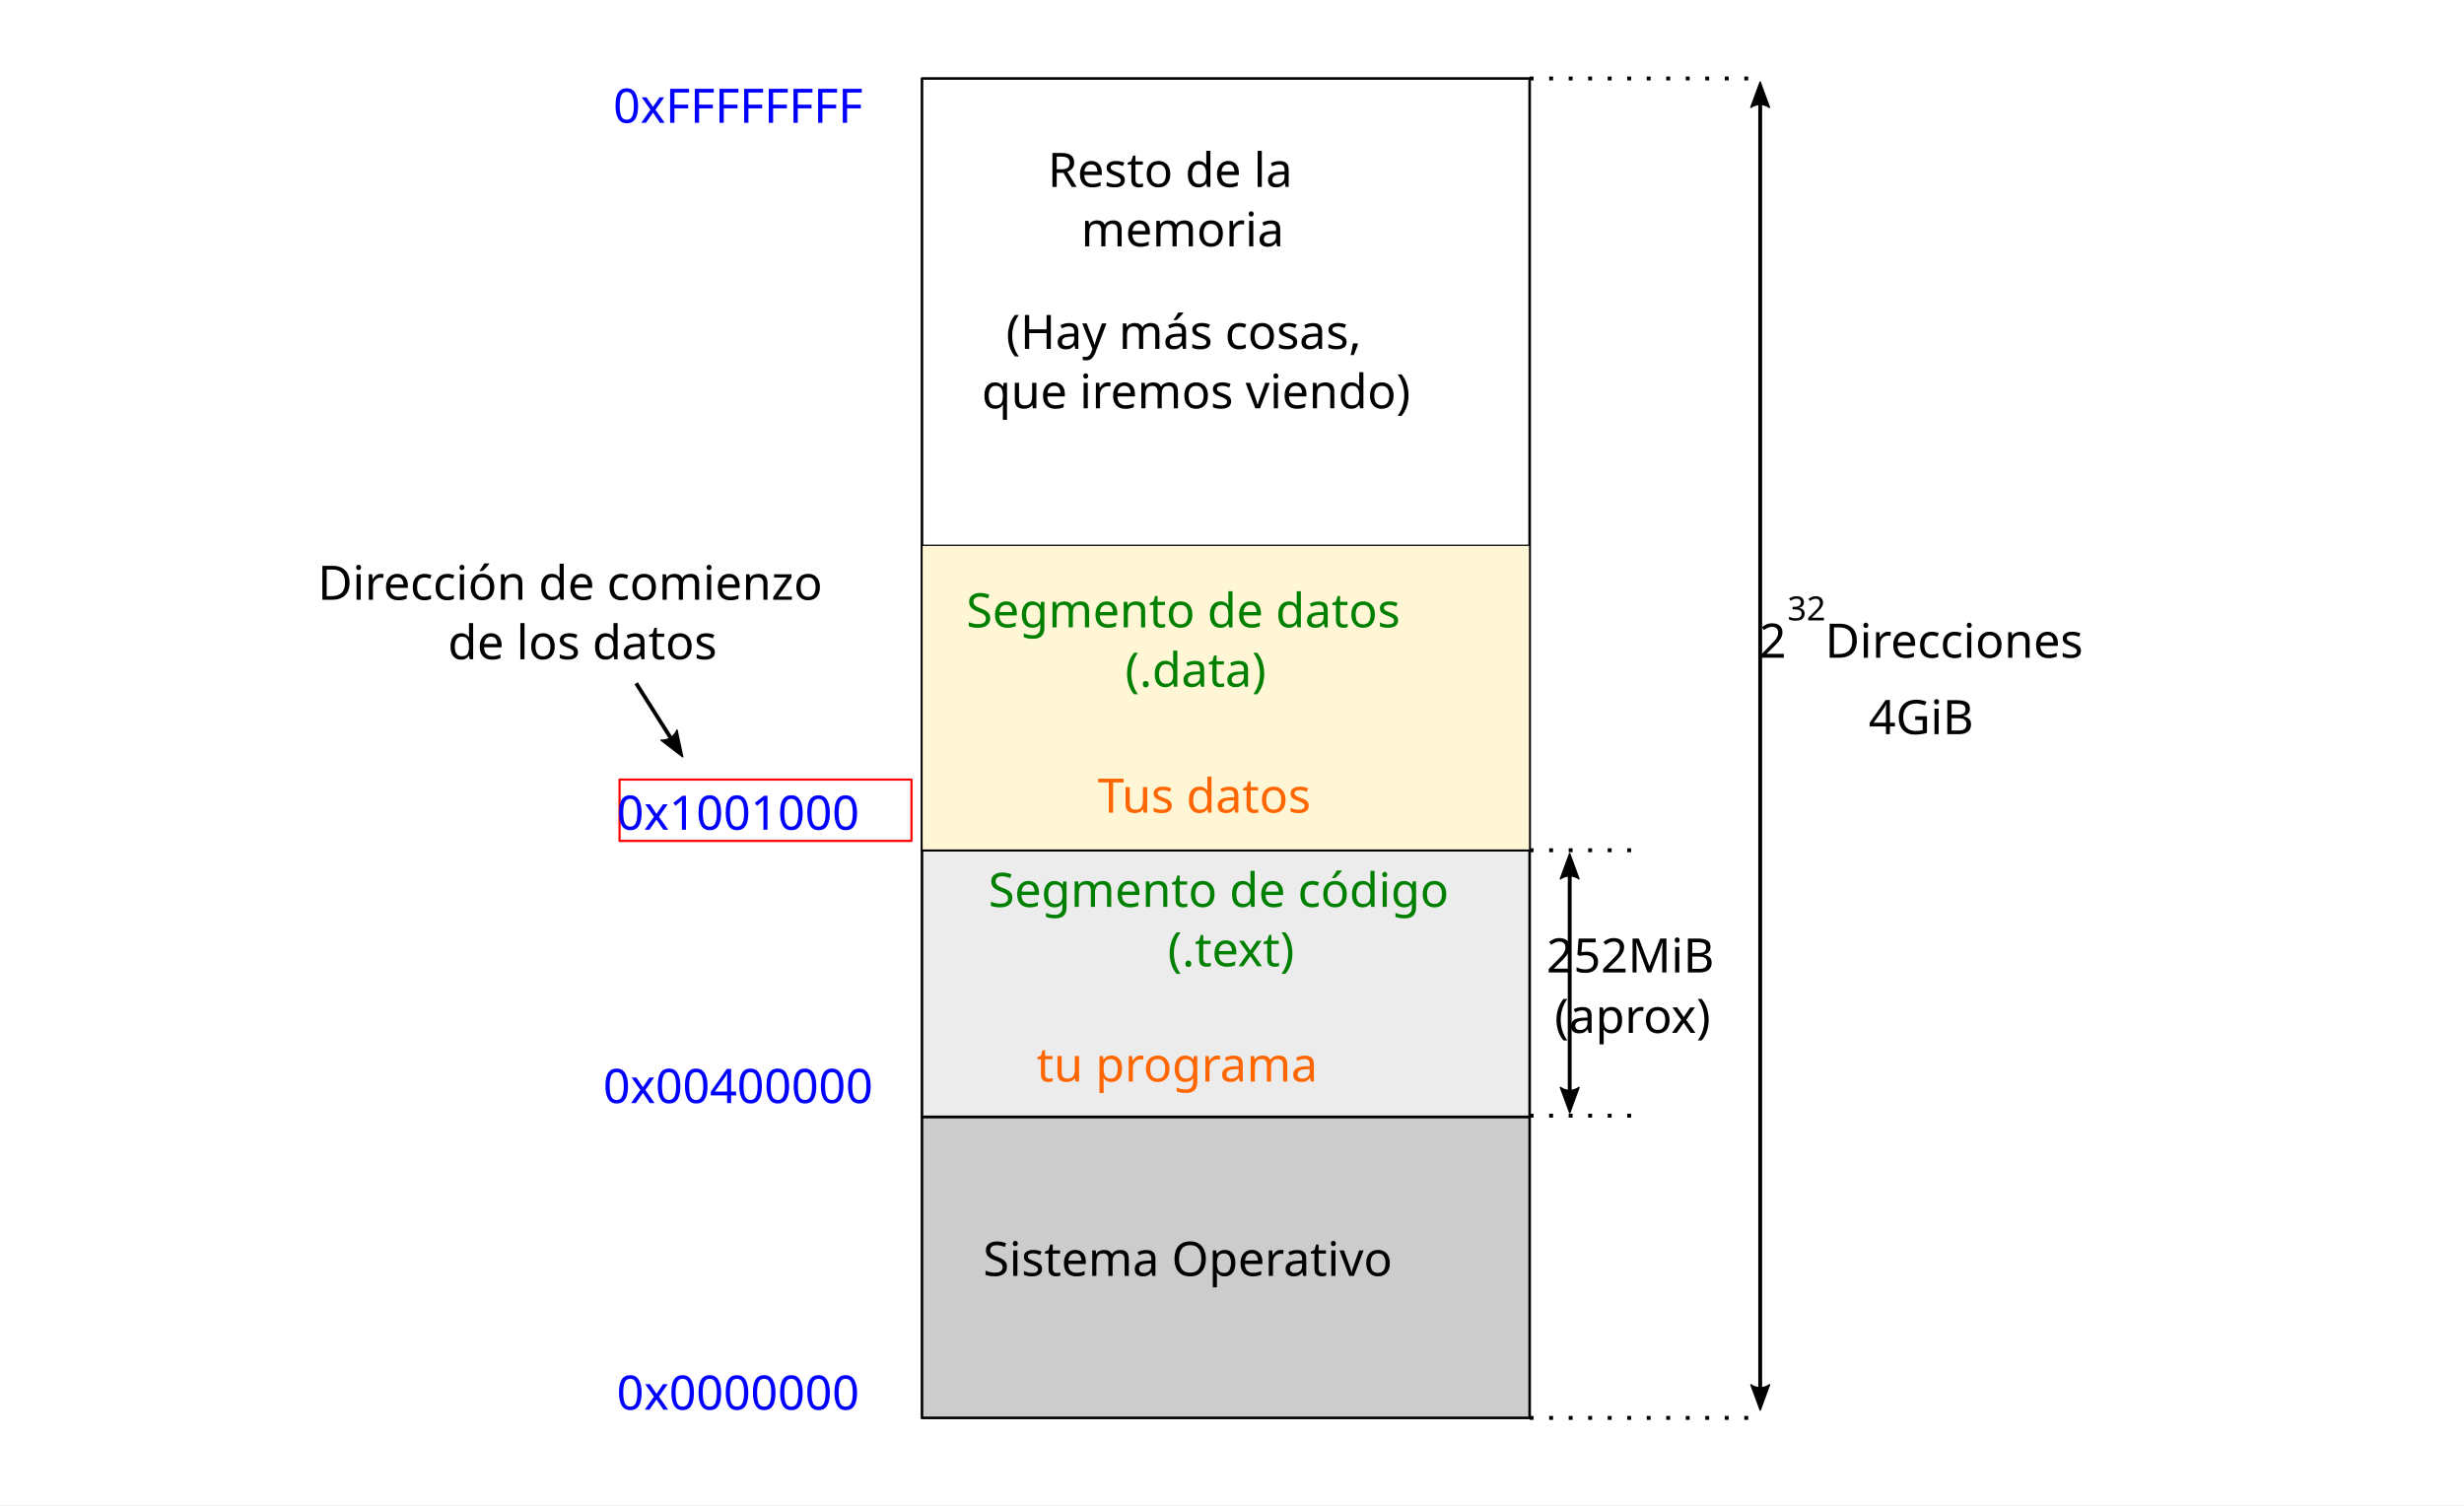
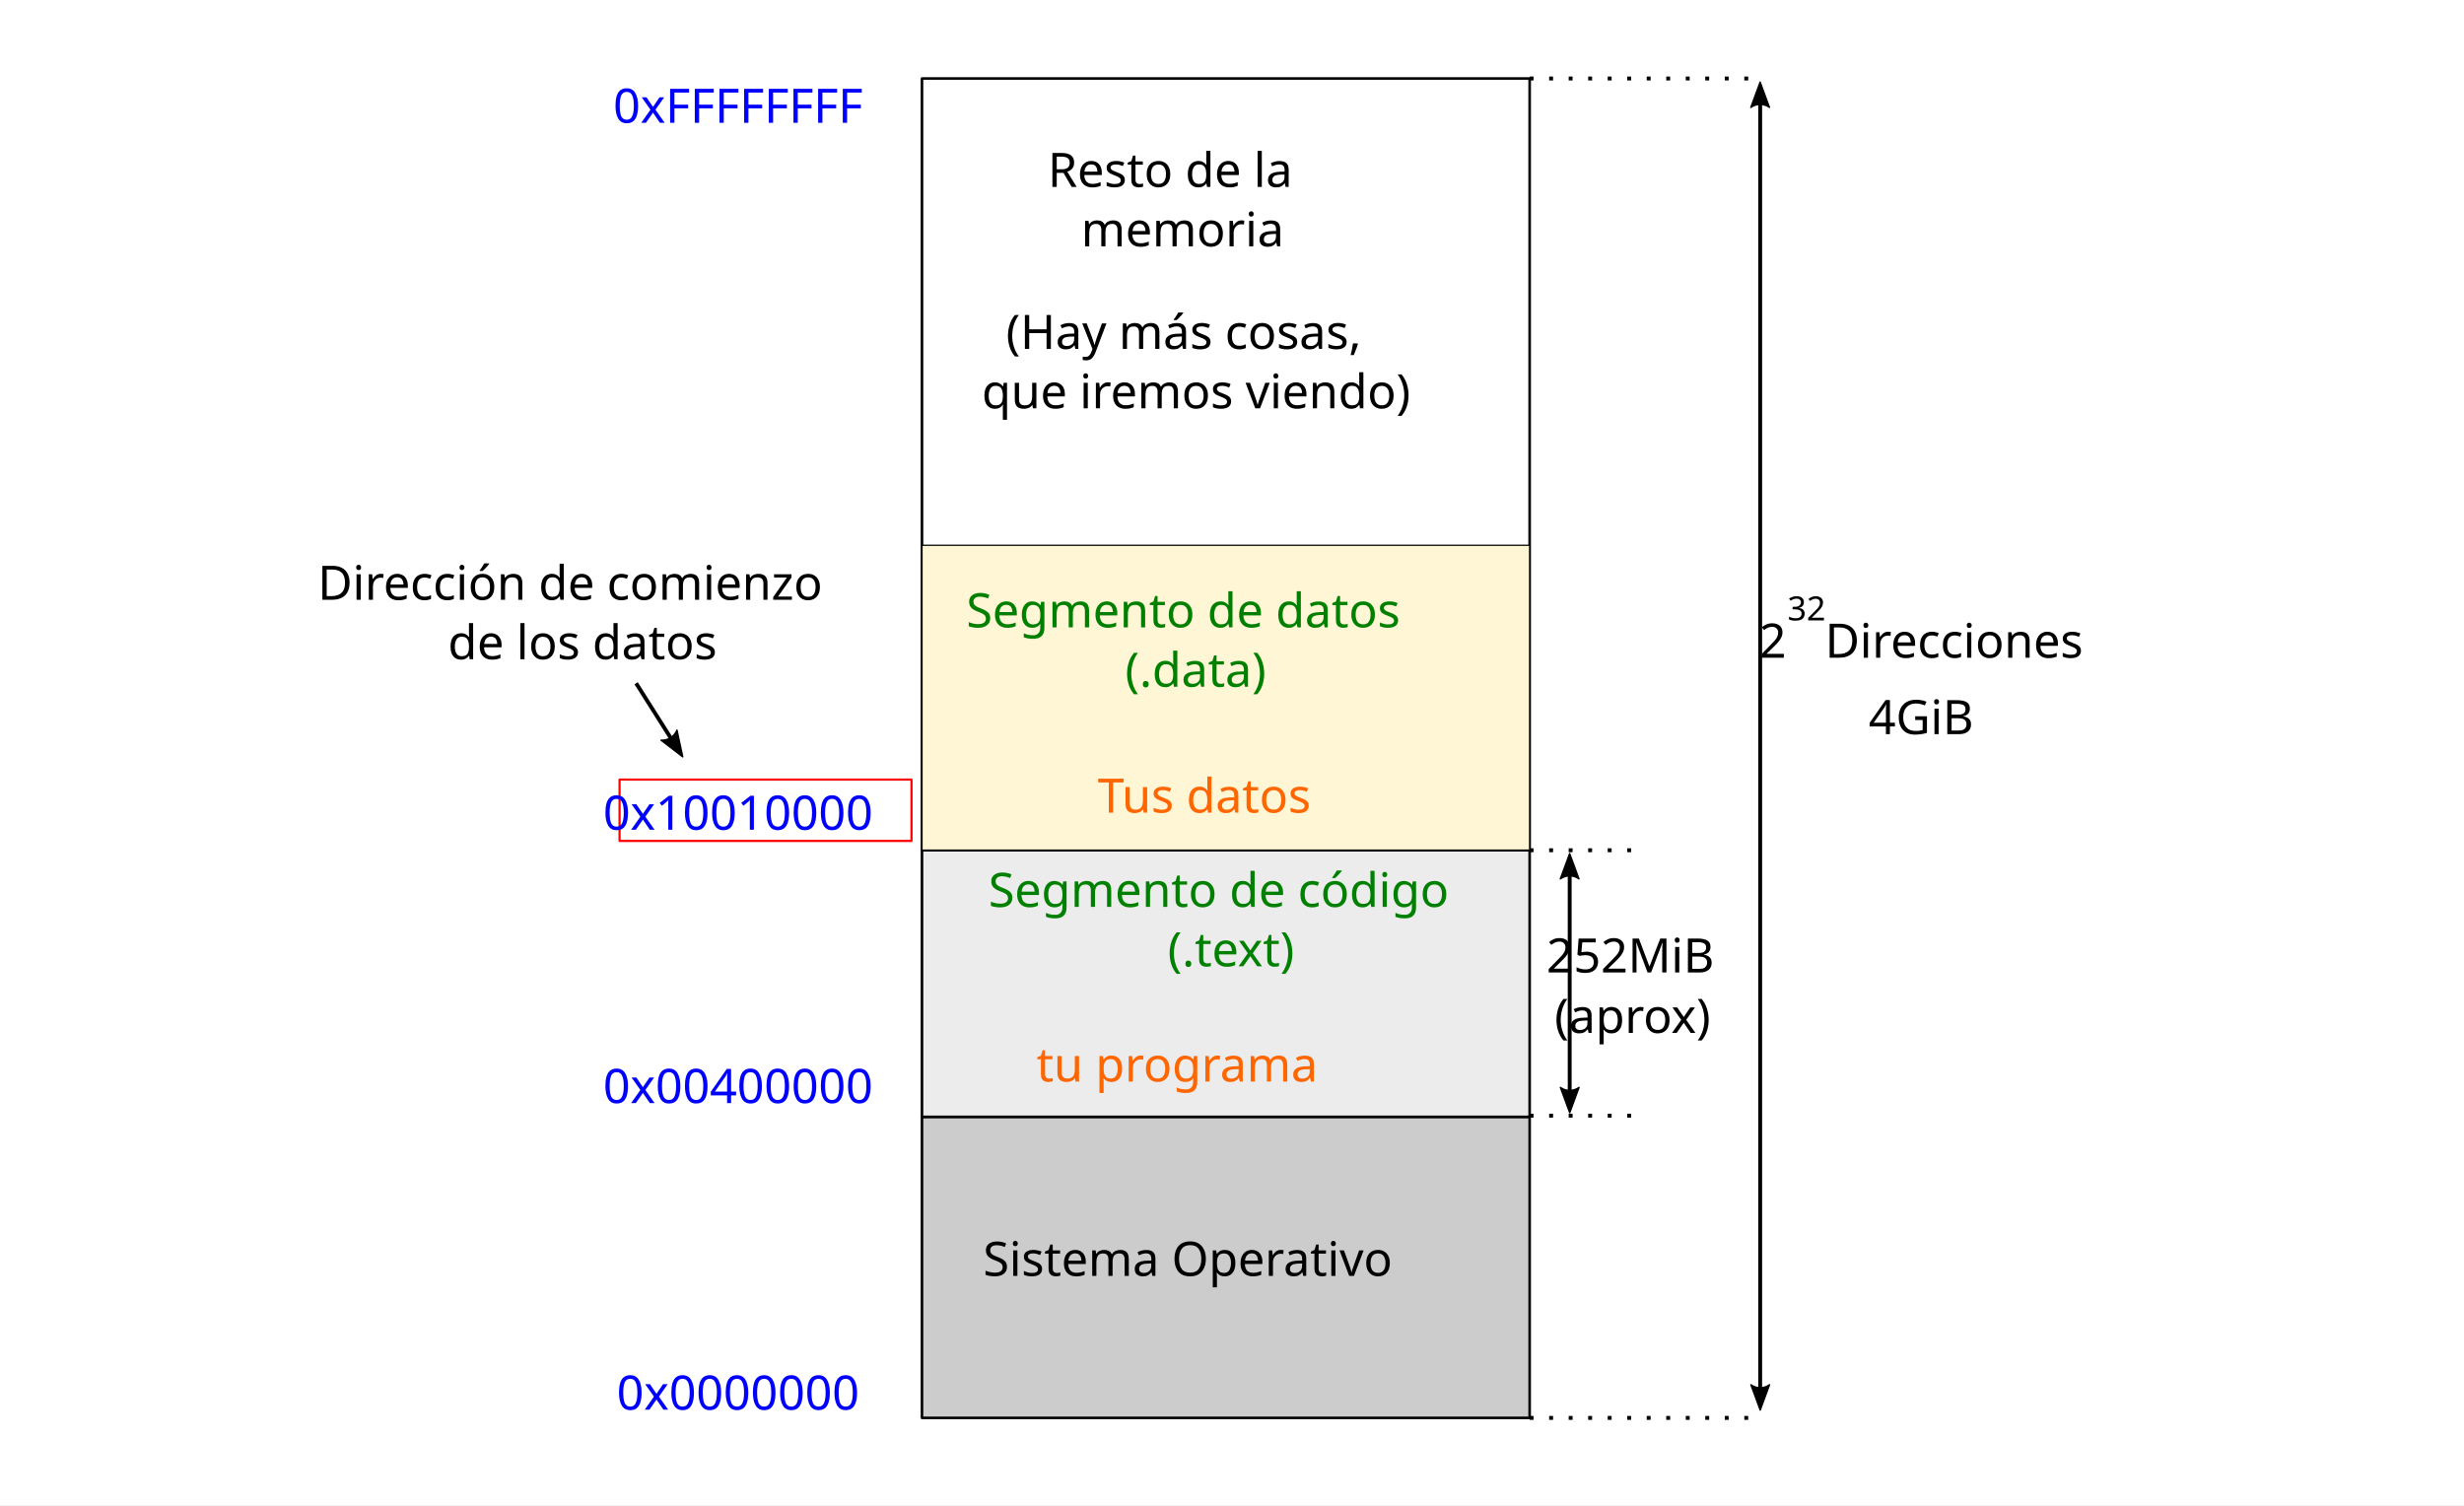
<svg xmlns="http://www.w3.org/2000/svg" width="501.17mm" height="306.161mm" viewBox="0 0 501.17 306.161" version="1.1" id="svg8">
  <defs id="defs2">
    <marker orient="auto" refY="0" refX="0" id="marker1638" style="overflow:visible">
      <path id="path1636" style="fill:#000000;fill-opacity:1;fill-rule:evenodd;stroke:#000000;stroke-width:0.625;stroke-linejoin:round;stroke-opacity:1" d="M 8.719,4.034 -2.207,0.016 8.719,-4.002 c -1.745,2.372 -1.735,5.617 -6e-7,8.035 z" transform="scale(-0.6)" />
    </marker>
    <marker orient="auto" refY="0" refX="0" id="Arrow2Mstart" style="overflow:visible">
      <path id="path885" style="fill:#000000;fill-opacity:1;fill-rule:evenodd;stroke:#000000;stroke-width:0.625;stroke-linejoin:round;stroke-opacity:1" d="M 8.719,4.034 -2.207,0.016 8.719,-4.002 c -1.745,2.372 -1.735,5.617 -6e-7,8.035 z" transform="scale(0.6)" />
    </marker>
    <marker orient="auto" refY="0" refX="0" id="marker1124" style="overflow:visible">
      <path id="path888" style="fill:#000000;fill-opacity:1;fill-rule:evenodd;stroke:#000000;stroke-width:0.625;stroke-linejoin:round;stroke-opacity:1" d="M 8.719,4.034 -2.207,0.016 8.719,-4.002 c -1.745,2.372 -1.735,5.617 -6e-7,8.035 z" transform="scale(-0.6)" />
    </marker>
    <marker orient="auto" refY="0" refX="0" id="Arrow2Mend" style="overflow:visible">
      <path id="path1036" style="fill:#000000;fill-opacity:1;fill-rule:evenodd;stroke:#000000;stroke-width:0.625;stroke-linejoin:round;stroke-opacity:1" d="M 8.719,4.034 -2.207,0.016 8.719,-4.002 c -1.745,2.372 -1.735,5.617 -6e-7,8.035 z" transform="scale(-0.6)" />
    </marker>
    <marker orient="auto" refY="0" refX="0" id="marker1638-2" style="overflow:visible">
      <path id="path1636-9" style="fill:#000000;fill-opacity:1;fill-rule:evenodd;stroke:#000000;stroke-width:0.625;stroke-linejoin:round;stroke-opacity:1" d="M 8.719,4.034 -2.207,0.016 8.719,-4.002 c -1.745,2.372 -1.735,5.617 -6e-7,8.035 z" transform="scale(-0.6)" />
    </marker>
    <marker orient="auto" refY="0" refX="0" id="marker1638-6" style="overflow:visible">
      <path id="path1636-2" style="fill:#000000;fill-opacity:1;fill-rule:evenodd;stroke:#000000;stroke-width:0.625;stroke-linejoin:round;stroke-opacity:1" d="M 8.719,4.034 -2.207,0.016 8.719,-4.002 c -1.745,2.372 -1.735,5.617 -6e-7,8.035 z" transform="scale(-0.6)" />
    </marker>
    <marker orient="auto" refY="0" refX="0" id="Arrow2Mstart-7" style="overflow:visible">
      <path id="path885-5" style="fill:#000000;fill-opacity:1;fill-rule:evenodd;stroke:#000000;stroke-width:0.625;stroke-linejoin:round;stroke-opacity:1" d="M 8.719,4.034 -2.207,0.016 8.719,-4.002 c -1.745,2.372 -1.735,5.617 -6e-7,8.035 z" transform="scale(0.6)" />
    </marker>
    <marker orient="auto" refY="0" refX="0" id="marker1124-3" style="overflow:visible">
      <path id="path888-5" style="fill:#000000;fill-opacity:1;fill-rule:evenodd;stroke:#000000;stroke-width:0.625;stroke-linejoin:round;stroke-opacity:1" d="M 8.719,4.034 -2.207,0.016 8.719,-4.002 c -1.745,2.372 -1.735,5.617 -6e-7,8.035 z" transform="scale(-0.6)" />
    </marker>
  </defs>
  <g id="layer2" transform="translate(122.1381,5.380951)">
    <rect style="opacity:1;fill:#ffffff;fill-opacity:1;stroke:none;stroke-width:0.818;stroke-linecap:round;stroke-linejoin:round;stroke-miterlimit:4;stroke-dasharray:none;stroke-dashoffset:0;stroke-opacity:1" id="rect2168" width="501.17" height="306.161" x="-122.138" y="-5.381" />
  </g>
  <g id="layer1" transform="translate(122.1381,5.380951)">
    <rect style="opacity:1;fill:#cccccc;fill-opacity:1;stroke:#000000;stroke-width:0.529;stroke-linecap:round;stroke-linejoin:round;stroke-miterlimit:4;stroke-dasharray:none;stroke-dashoffset:0;stroke-opacity:1" id="rect819" width="123.598" height="61.232" x="65.39" y="221.783" />
    <text xml:space="preserve" style="font-style:normal;font-variant:normal;font-weight:normal;font-stretch:normal;font-size:9.666px;line-height:1.25;font-family:ubuntu;-inkscape-font-specification:ubuntu;text-align:center;letter-spacing:0px;word-spacing:0px;text-anchor:middle;fill:#000000;fill-opacity:1;stroke:none;stroke-width:0.265" x="125.726" y="254.129" id="text817">
      <tspan id="tspan815" x="125.726" y="254.129" style="font-style:normal;font-variant:normal;font-weight:500;font-stretch:normal;font-family:ubuntu;-inkscape-font-specification:'ubuntu Medium';stroke-width:0.265">Sistema Operativo</tspan>
    </text>
    <text xml:space="preserve" style="font-style:normal;font-variant:normal;font-weight:normal;font-stretch:normal;font-size:9.666px;line-height:1.25;font-family:ubuntu;-inkscape-font-specification:ubuntu;text-align:center;letter-spacing:0px;word-spacing:0px;text-anchor:middle;fill:#0000ff;fill-opacity:1;stroke:none;stroke-width:0.265" x="34.255" y="281.344" id="text817-3">
      <tspan id="tspan815-6" x="34.255" y="281.344" style="font-style:normal;font-variant:normal;font-weight:500;font-stretch:normal;font-family:ubuntu;-inkscape-font-specification:'ubuntu Medium';fill:#0000ff;stroke-width:0.265">0x0000000</tspan>
    </text>
    <text xml:space="preserve" style="font-style:normal;font-variant:normal;font-weight:normal;font-stretch:normal;font-size:9.666px;line-height:1.25;font-family:ubuntu;-inkscape-font-specification:ubuntu;text-align:center;letter-spacing:0px;word-spacing:0px;text-anchor:middle;fill:#0000ff;fill-opacity:1;stroke:none;stroke-width:0.265" x="34.255" y="218.978" id="text817-3-7">
      <tspan id="tspan815-6-5" x="34.255" y="218.978" style="font-style:normal;font-variant:normal;font-weight:500;font-stretch:normal;font-family:ubuntu;-inkscape-font-specification:'ubuntu Medium';fill:#0000ff;stroke-width:0.265">0x00400000</tspan>
    </text>
    <rect style="opacity:1;fill:#ececec;fill-opacity:1;stroke:#000000;stroke-width:0.529;stroke-linecap:round;stroke-linejoin:round;stroke-miterlimit:4;stroke-dasharray:none;stroke-dashoffset:0;stroke-opacity:1" id="rect819-3" width="123.598" height="54.252" x="65.39" y="167.531" />
    <text xml:space="preserve" style="font-style:normal;font-variant:normal;font-weight:normal;font-stretch:normal;font-size:9.666px;line-height:1.25;font-family:ubuntu;-inkscape-font-specification:ubuntu;text-align:center;letter-spacing:0px;word-spacing:0px;text-anchor:middle;fill:#ff6600;fill-opacity:1;stroke:none;stroke-width:0.265" x="123.568" y="214.598" id="text817-5-9">
      <tspan x="123.568" y="214.598" style="font-style:normal;font-variant:normal;font-weight:normal;font-stretch:normal;font-family:ubuntu;-inkscape-font-specification:ubuntu;fill:#ff6600;stroke-width:0.265" id="tspan909-2">tu programa</tspan>
    </text>
    <rect style="opacity:1;fill:#ffffff;fill-opacity:1;stroke:#000000;stroke-width:0.529;stroke-linecap:round;stroke-linejoin:round;stroke-miterlimit:4;stroke-dasharray:none;stroke-dashoffset:0;stroke-opacity:1" id="rect819-3-0" width="123.598" height="156.946" x="65.39" y="10.585" />
    <text xml:space="preserve" style="font-style:normal;font-variant:normal;font-weight:500;font-stretch:normal;font-size:9.666px;line-height:1.25;font-family:ubuntu;-inkscape-font-specification:'ubuntu Medium';text-align:center;letter-spacing:0px;word-spacing:0px;text-anchor:middle;fill:#000000;fill-opacity:1;stroke:none;stroke-width:0.265" x="124.663" y="32.641" id="text817-5-93">
      <tspan id="tspan815-62-6" x="124.663" y="32.641" style="font-style:normal;font-variant:normal;font-weight:500;font-stretch:normal;font-family:ubuntu;-inkscape-font-specification:'ubuntu Medium';fill:#000000;stroke-width:0.265">Resto de la</tspan>
      <tspan x="124.663" y="44.724" style="font-style:normal;font-variant:normal;font-weight:500;font-stretch:normal;font-family:ubuntu;-inkscape-font-specification:'ubuntu Medium';fill:#000000;stroke-width:0.265" id="tspan909-0">memoria</tspan>
    </text>
    <text xml:space="preserve" style="font-style:normal;font-variant:normal;font-weight:normal;font-stretch:normal;font-size:9.666px;line-height:1.25;font-family:ubuntu;-inkscape-font-specification:ubuntu;text-align:center;letter-spacing:0px;word-spacing:0px;text-anchor:middle;fill:#0000ff;fill-opacity:1;stroke:none;stroke-width:0.265" x="34.255" y="19.595" id="text817-3-7-6">
      <tspan id="tspan815-6-5-2" x="34.255" y="19.595" style="font-style:normal;font-variant:normal;font-weight:500;font-stretch:normal;font-family:ubuntu;-inkscape-font-specification:'ubuntu Medium';fill:#0000ff;stroke-width:0.265">0xFFFFFFFF</tspan>
    </text>
    <path style="fill:none;stroke:#000000;stroke-width:0.785;stroke-linecap:butt;stroke-linejoin:miter;stroke-miterlimit:4;stroke-dasharray:none;stroke-opacity:1;marker-start:url(#Arrow2Mstart);marker-end:url(#marker1124)" d="M 235.877,12.357 V 280.381" id="path859" />
    <path style="fill:none;stroke:#000000;stroke-width:0.794;stroke-linecap:butt;stroke-linejoin:miter;stroke-miterlimit:4;stroke-dasharray:0.794, 3.175;stroke-dashoffset:0;stroke-opacity:1" d="m 188.988,10.585 h 44.874" id="path1212" />
    <path style="fill:none;stroke:#000000;stroke-width:0.794;stroke-linecap:butt;stroke-linejoin:miter;stroke-miterlimit:4;stroke-dasharray:0.794, 3.175;stroke-dashoffset:0;stroke-opacity:1" d="m 188.988,283.015 h 44.874" id="path1212-3" />
    <text xml:space="preserve" style="font-style:normal;font-variant:normal;font-weight:normal;font-stretch:normal;font-size:9.666px;line-height:1.25;font-family:ubuntu;-inkscape-font-specification:ubuntu;text-align:center;letter-spacing:0px;word-spacing:0px;text-anchor:middle;fill:#000000;fill-opacity:1;stroke:none;stroke-width:0.265" x="274.892" y="143.944" id="text817-5-93-6">
      <tspan x="274.892" y="143.944" style="font-style:normal;font-variant:normal;font-weight:normal;font-stretch:normal;font-family:ubuntu;-inkscape-font-specification:ubuntu;fill:#000000;stroke-width:0.265" id="tspan909-0-5">4GiB</tspan>
    </text>
    <text xml:space="preserve" style="font-style:normal;font-variant:normal;font-weight:normal;font-stretch:normal;font-size:9.666px;line-height:1.25;font-family:ubuntu;-inkscape-font-specification:ubuntu;text-align:center;letter-spacing:0px;word-spacing:0px;text-anchor:middle;fill:#000000;fill-opacity:1;stroke:none;stroke-width:0.265" x="244.707" y="128.395" id="text817-5-93-6-3">
      <tspan x="244.707" y="128.395" style="font-style:normal;font-variant:normal;font-weight:normal;font-stretch:normal;font-family:ubuntu;-inkscape-font-specification:ubuntu;fill:#000000;stroke-width:0.265" id="tspan909-0-5-5">2</tspan>
    </text>
    <text xml:space="preserve" style="font-style:normal;font-variant:normal;font-weight:normal;font-stretch:normal;font-size:6.795px;line-height:1.25;font-family:ubuntu;-inkscape-font-specification:ubuntu;text-align:center;letter-spacing:0px;word-spacing:0px;text-anchor:middle;fill:#000000;fill-opacity:1;stroke:none;stroke-width:0.186" x="249.729" y="120.801" id="text817-5-93-6-3-6">
      <tspan x="249.729" y="120.801" style="font-style:normal;font-variant:normal;font-weight:normal;font-stretch:normal;font-family:ubuntu;-inkscape-font-specification:ubuntu;fill:#000000;stroke-width:0.186" id="tspan909-0-5-5-2">32</tspan>
    </text>
    <text xml:space="preserve" style="font-style:normal;font-variant:normal;font-weight:normal;font-stretch:normal;font-size:9.666px;line-height:1.25;font-family:ubuntu;-inkscape-font-specification:ubuntu;text-align:center;letter-spacing:0px;word-spacing:0px;text-anchor:middle;fill:#000000;fill-opacity:1;stroke:none;stroke-width:0.265" x="281.59" y="128.395" id="text817-5-93-6-3-9">
      <tspan x="281.59" y="128.395" style="font-style:normal;font-variant:normal;font-weight:normal;font-stretch:normal;font-family:ubuntu;-inkscape-font-specification:ubuntu;fill:#000000;stroke-width:0.265" id="tspan909-0-5-5-1">Direcciones</tspan>
    </text>
    <rect style="opacity:1;fill:none;fill-opacity:1;stroke:#ff0000;stroke-width:0.446;stroke-linecap:round;stroke-linejoin:round;stroke-miterlimit:4;stroke-dasharray:none;stroke-dashoffset:0;stroke-opacity:1" id="rect1582" width="59.378" height="12.476" x="3.878" y="153.184" />
    <text xml:space="preserve" style="font-style:normal;font-variant:normal;font-weight:normal;font-stretch:normal;font-size:9.666px;line-height:1.25;font-family:ubuntu;-inkscape-font-specification:ubuntu;text-align:center;letter-spacing:0px;word-spacing:0px;text-anchor:middle;fill:#000000;fill-opacity:1;stroke:none;stroke-width:0.265" x="2.615" y="116.617" id="text817-5-93-9">
      <tspan x="2.615" y="116.617" style="font-style:normal;font-variant:normal;font-weight:normal;font-stretch:normal;font-family:ubuntu;-inkscape-font-specification:ubuntu;fill:#000000;stroke-width:0.265" id="tspan909-0-6">Dirección de comienzo</tspan>
      <tspan x="2.615" y="128.7" style="font-style:normal;font-variant:normal;font-weight:normal;font-stretch:normal;font-family:ubuntu;-inkscape-font-specification:ubuntu;fill:#000000;stroke-width:0.265" id="tspan1632">de los datos</tspan>
    </text>
    <path style="fill:none;stroke:#000000;stroke-width:0.794;stroke-linecap:butt;stroke-linejoin:miter;stroke-miterlimit:4;stroke-dasharray:none;stroke-opacity:1;marker-end:url(#marker1638)" d="m 7.249,133.596 8.904,14.068" id="path1634" />
    <text xml:space="preserve" style="font-style:normal;font-variant:normal;font-weight:normal;font-stretch:normal;font-size:9.666px;line-height:1.25;font-family:ubuntu;-inkscape-font-specification:ubuntu;text-align:center;letter-spacing:0px;word-spacing:0px;text-anchor:middle;fill:#000000;fill-opacity:1;stroke:none;stroke-width:0.265" x="127.428" y="65.59" id="text817-5-93-9-0">
      <tspan x="127.428" y="65.59" style="font-style:normal;font-variant:normal;font-weight:normal;font-stretch:normal;font-family:ubuntu;-inkscape-font-specification:ubuntu;fill:#000000;stroke-width:0.265" id="tspan1632-2">(Hay más cosas,</tspan>
      <tspan x="127.428" y="77.673" style="font-style:normal;font-variant:normal;font-weight:normal;font-stretch:normal;font-family:ubuntu;-inkscape-font-specification:ubuntu;fill:#000000;stroke-width:0.265" id="tspan1699">que iremos viendo)</tspan>
    </text>
-     <text xml:space="preserve" style="font-style:normal;font-variant:normal;font-weight:normal;font-stretch:normal;font-size:9.666px;line-height:1.25;font-family:ubuntu;-inkscape-font-specification:ubuntu;text-align:center;letter-spacing:0px;word-spacing:0px;text-anchor:middle;fill:#000000;fill-opacity:1;stroke:none;stroke-width:0.265" x="200.393" y="355.789" id="text817-5-93-9-0-3-2">
-       <tspan x="200.393" y="364.802" style="font-style:normal;font-variant:normal;font-weight:normal;font-stretch:normal;font-family:ubuntu;-inkscape-font-specification:ubuntu;fill:#000000;stroke-width:0.265" id="tspan932-0" />
-       <tspan x="200.393" y="376.885" style="font-style:normal;font-variant:normal;font-weight:normal;font-stretch:normal;font-family:ubuntu;-inkscape-font-specification:ubuntu;fill:#000000;stroke-width:0.265" id="tspan1699-7-9" />
-     </text>
+     <text xml:space="preserve" style="font-style:normal;font-variant:normal;font-weight:normal;font-stretch:normal;font-size:9.666px;line-height:1.25;font-family:ubuntu;-inkscape-font-specification:ubuntu;text-align:center;letter-spacing:0px;word-spacing:0px;text-anchor:middle;fill:#000000;fill-opacity:1;stroke:none;stroke-width:0.265" x="200.393" y="355.789" id="text817-5-93-9-0-3-2" />
    <path style="fill:none;stroke:#000000;stroke-width:0.794;stroke-linecap:butt;stroke-linejoin:miter;stroke-miterlimit:4;stroke-dasharray:0.794, 3.175;stroke-dashoffset:0;stroke-opacity:1" d="m 188.988,221.543 h 22.958" id="path1212-3-3" />
    <path style="fill:none;stroke:#000000;stroke-width:0.794;stroke-linecap:butt;stroke-linejoin:miter;stroke-miterlimit:4;stroke-dasharray:0.794, 3.175;stroke-dashoffset:0;stroke-opacity:1" d="m 188.988,167.554 h 22.958" id="path1212-3-3-6" />
    <path style="fill:none;stroke:#000000;stroke-width:0.785;stroke-linecap:butt;stroke-linejoin:miter;stroke-miterlimit:4;stroke-dasharray:none;stroke-opacity:1;marker-start:url(#Arrow2Mstart-7);marker-end:url(#marker1124-3)" d="m 197.131,169.269 v 50.638" id="path859-6" />
    <text xml:space="preserve" style="font-style:normal;font-variant:normal;font-weight:normal;font-stretch:normal;font-size:9.666px;line-height:1.25;font-family:ubuntu;-inkscape-font-specification:ubuntu;text-align:center;letter-spacing:0px;word-spacing:0px;text-anchor:middle;fill:#000000;fill-opacity:1;stroke:none;stroke-width:0.265" x="215.742" y="192.42" id="text817-5-93-6-2">
      <tspan x="215.742" y="192.42" style="font-style:normal;font-variant:normal;font-weight:normal;font-stretch:normal;font-family:ubuntu;-inkscape-font-specification:ubuntu;fill:#000000;stroke-width:0.265" id="tspan909-0-5-9">252MiB</tspan>
    </text>
    <text xml:space="preserve" style="font-style:normal;font-variant:normal;font-weight:normal;font-stretch:normal;font-size:9.666px;line-height:1.25;font-family:ubuntu;-inkscape-font-specification:ubuntu;text-align:center;letter-spacing:0px;word-spacing:0px;text-anchor:middle;fill:#000000;fill-opacity:1;stroke:none;stroke-width:0.265" x="216.199" y="204.71" id="text817-5-93-6-2-1">
      <tspan x="216.199" y="204.71" style="font-style:normal;font-variant:normal;font-weight:normal;font-stretch:normal;font-family:ubuntu;-inkscape-font-specification:ubuntu;fill:#000000;stroke-width:0.265" id="tspan909-0-5-9-2">(aprox)</tspan>
    </text>
    <text xml:space="preserve" style="font-style:normal;font-variant:normal;font-weight:normal;font-stretch:normal;font-size:9.666px;line-height:1.25;font-family:ubuntu;-inkscape-font-specification:ubuntu;text-align:center;letter-spacing:0px;word-spacing:0px;text-anchor:middle;fill:#0000ff;fill-opacity:1;stroke:none;stroke-width:0.265" x="34.255" y="163.386" id="text817-3-7-7">
-       <tspan id="tspan815-6-5-0" x="34.255" y="163.386" style="font-style:normal;font-variant:normal;font-weight:500;font-stretch:normal;font-family:ubuntu;-inkscape-font-specification:'ubuntu Medium';fill:#0000ff;stroke-width:0.265">0x1001000</tspan>
+       <tspan id="tspan815-6-5-0" x="34.255" y="163.386" style="font-style:normal;font-variant:normal;font-weight:500;font-stretch:normal;font-family:ubuntu;-inkscape-font-specification:'ubuntu Medium';fill:#0000ff;stroke-width:0.265">0x10010000</tspan>
    </text>
    <rect style="opacity:1;fill:#fff6d5;fill-opacity:1;stroke:#000000;stroke-width:0.265;stroke-linecap:round;stroke-linejoin:round;stroke-miterlimit:4;stroke-dasharray:none;stroke-dashoffset:0;stroke-opacity:1" id="rect2789" width="123.598" height="62.007" x="65.39" y="105.525" />
    <text xml:space="preserve" style="font-style:normal;font-variant:normal;font-weight:normal;font-stretch:normal;font-size:9.666px;line-height:1.25;font-family:ubuntu;-inkscape-font-specification:ubuntu;text-align:center;letter-spacing:0px;word-spacing:0px;text-anchor:middle;fill:#008000;fill-opacity:1;stroke:none;stroke-width:0.265" x="134.526" y="179.082" id="text817-5-936">
      <tspan id="tspan815-62-0" x="134.526" y="179.082" style="font-style:normal;font-variant:normal;font-weight:500;font-stretch:normal;font-family:ubuntu;-inkscape-font-specification:'ubuntu Medium';fill:#008000;stroke-width:0.265">Segmento de código</tspan>
      <tspan x="134.526" y="191.164" style="font-style:normal;font-variant:normal;font-weight:normal;font-stretch:normal;font-family:ubuntu;-inkscape-font-specification:ubuntu;fill:#008000;stroke-width:0.265" id="tspan909-6">(.text)</tspan>
    </text>
    <text xml:space="preserve" style="font-style:normal;font-variant:normal;font-weight:normal;font-stretch:normal;font-size:9.666px;line-height:1.25;font-family:ubuntu;-inkscape-font-specification:ubuntu;text-align:center;letter-spacing:0px;word-spacing:0px;text-anchor:middle;fill:#008000;fill-opacity:1;stroke:none;stroke-width:0.265" x="127.329" y="122.218" id="text817-5">
      <tspan id="tspan815-62" x="127.329" y="122.218" style="font-style:normal;font-variant:normal;font-weight:500;font-stretch:normal;font-family:ubuntu;-inkscape-font-specification:'ubuntu Medium';fill:#008000;stroke-width:0.265">Segmento de datos</tspan>
      <tspan x="127.329" y="134.3" style="font-style:normal;font-variant:normal;font-weight:normal;font-stretch:normal;font-family:ubuntu;-inkscape-font-specification:ubuntu;fill:#008000;stroke-width:0.265" id="tspan909">(.data)</tspan>
    </text>
    <text xml:space="preserve" style="font-style:normal;font-variant:normal;font-weight:normal;font-stretch:normal;font-size:9.666px;line-height:1.25;font-family:ubuntu;-inkscape-font-specification:ubuntu;text-align:center;letter-spacing:0px;word-spacing:0px;text-anchor:middle;fill:#ff6600;fill-opacity:1;stroke:none;stroke-width:0.265" x="129.093" y="159.906" id="text817-5-9-2">
      <tspan x="129.093" y="159.906" style="font-style:normal;font-variant:normal;font-weight:normal;font-stretch:normal;font-family:ubuntu;-inkscape-font-specification:ubuntu;fill:#ff6600;stroke-width:0.265" id="tspan909-2-6">Tus datos</tspan>
    </text>
  </g>
</svg>
